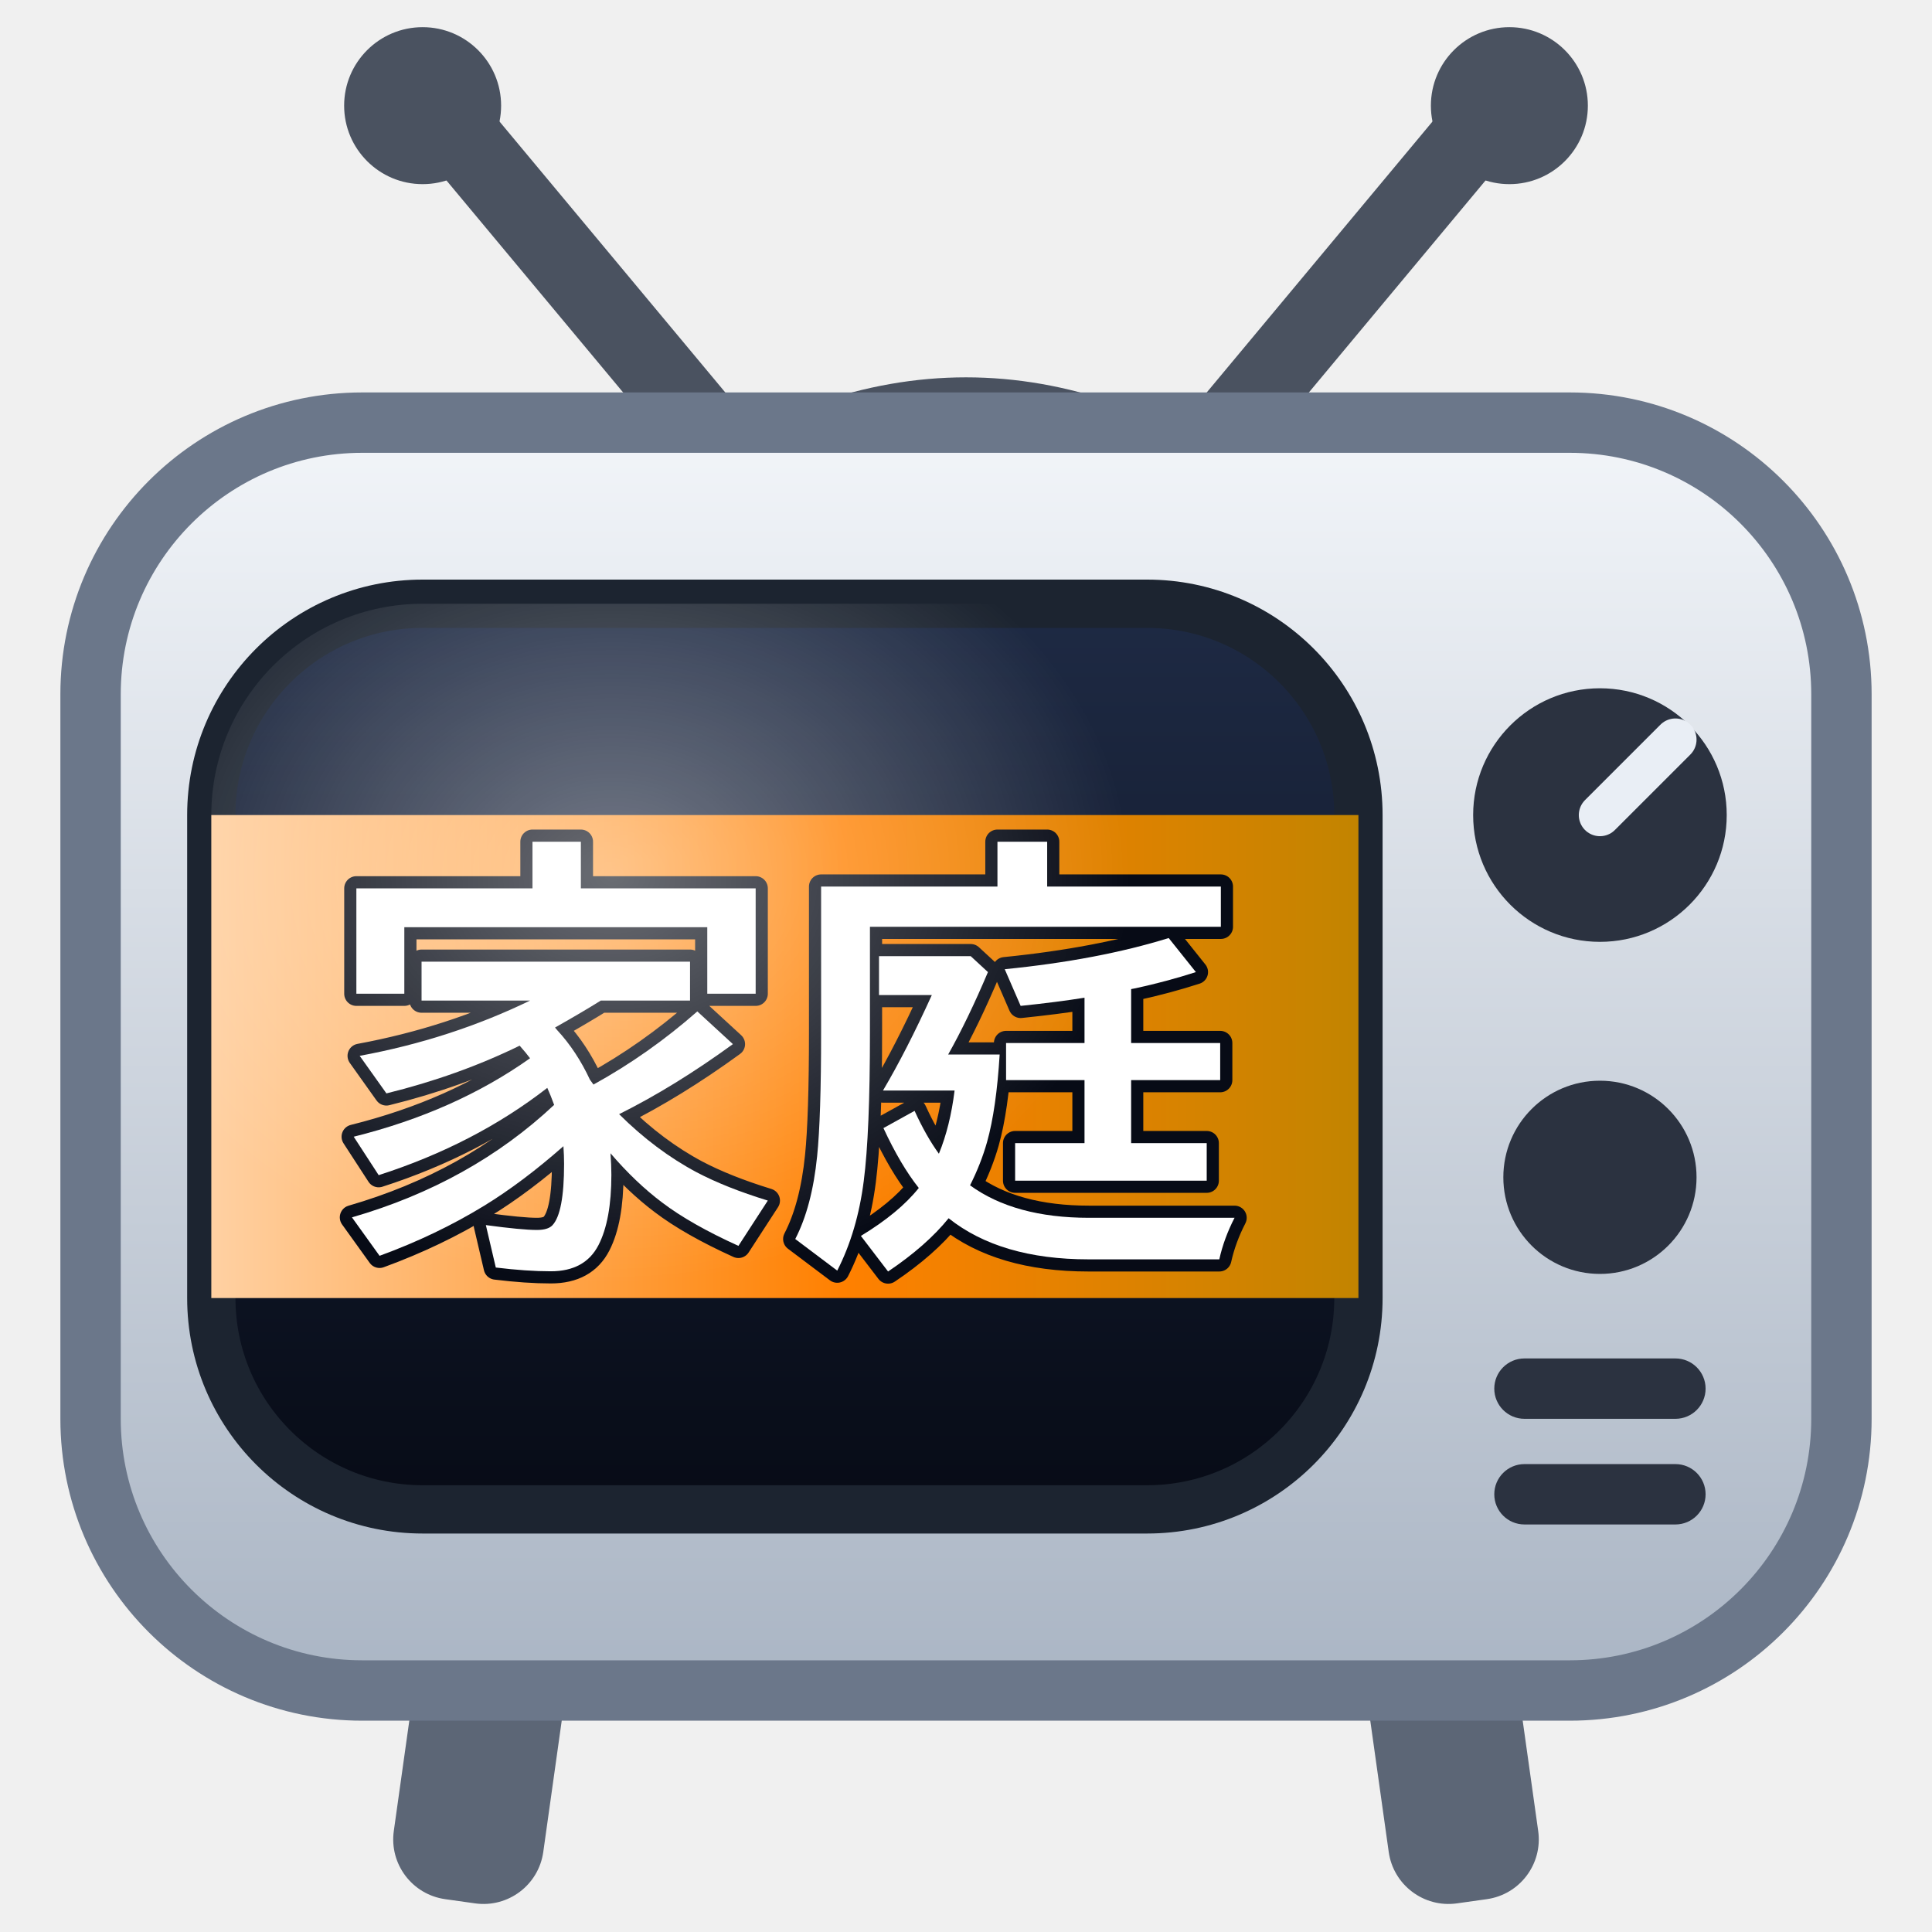
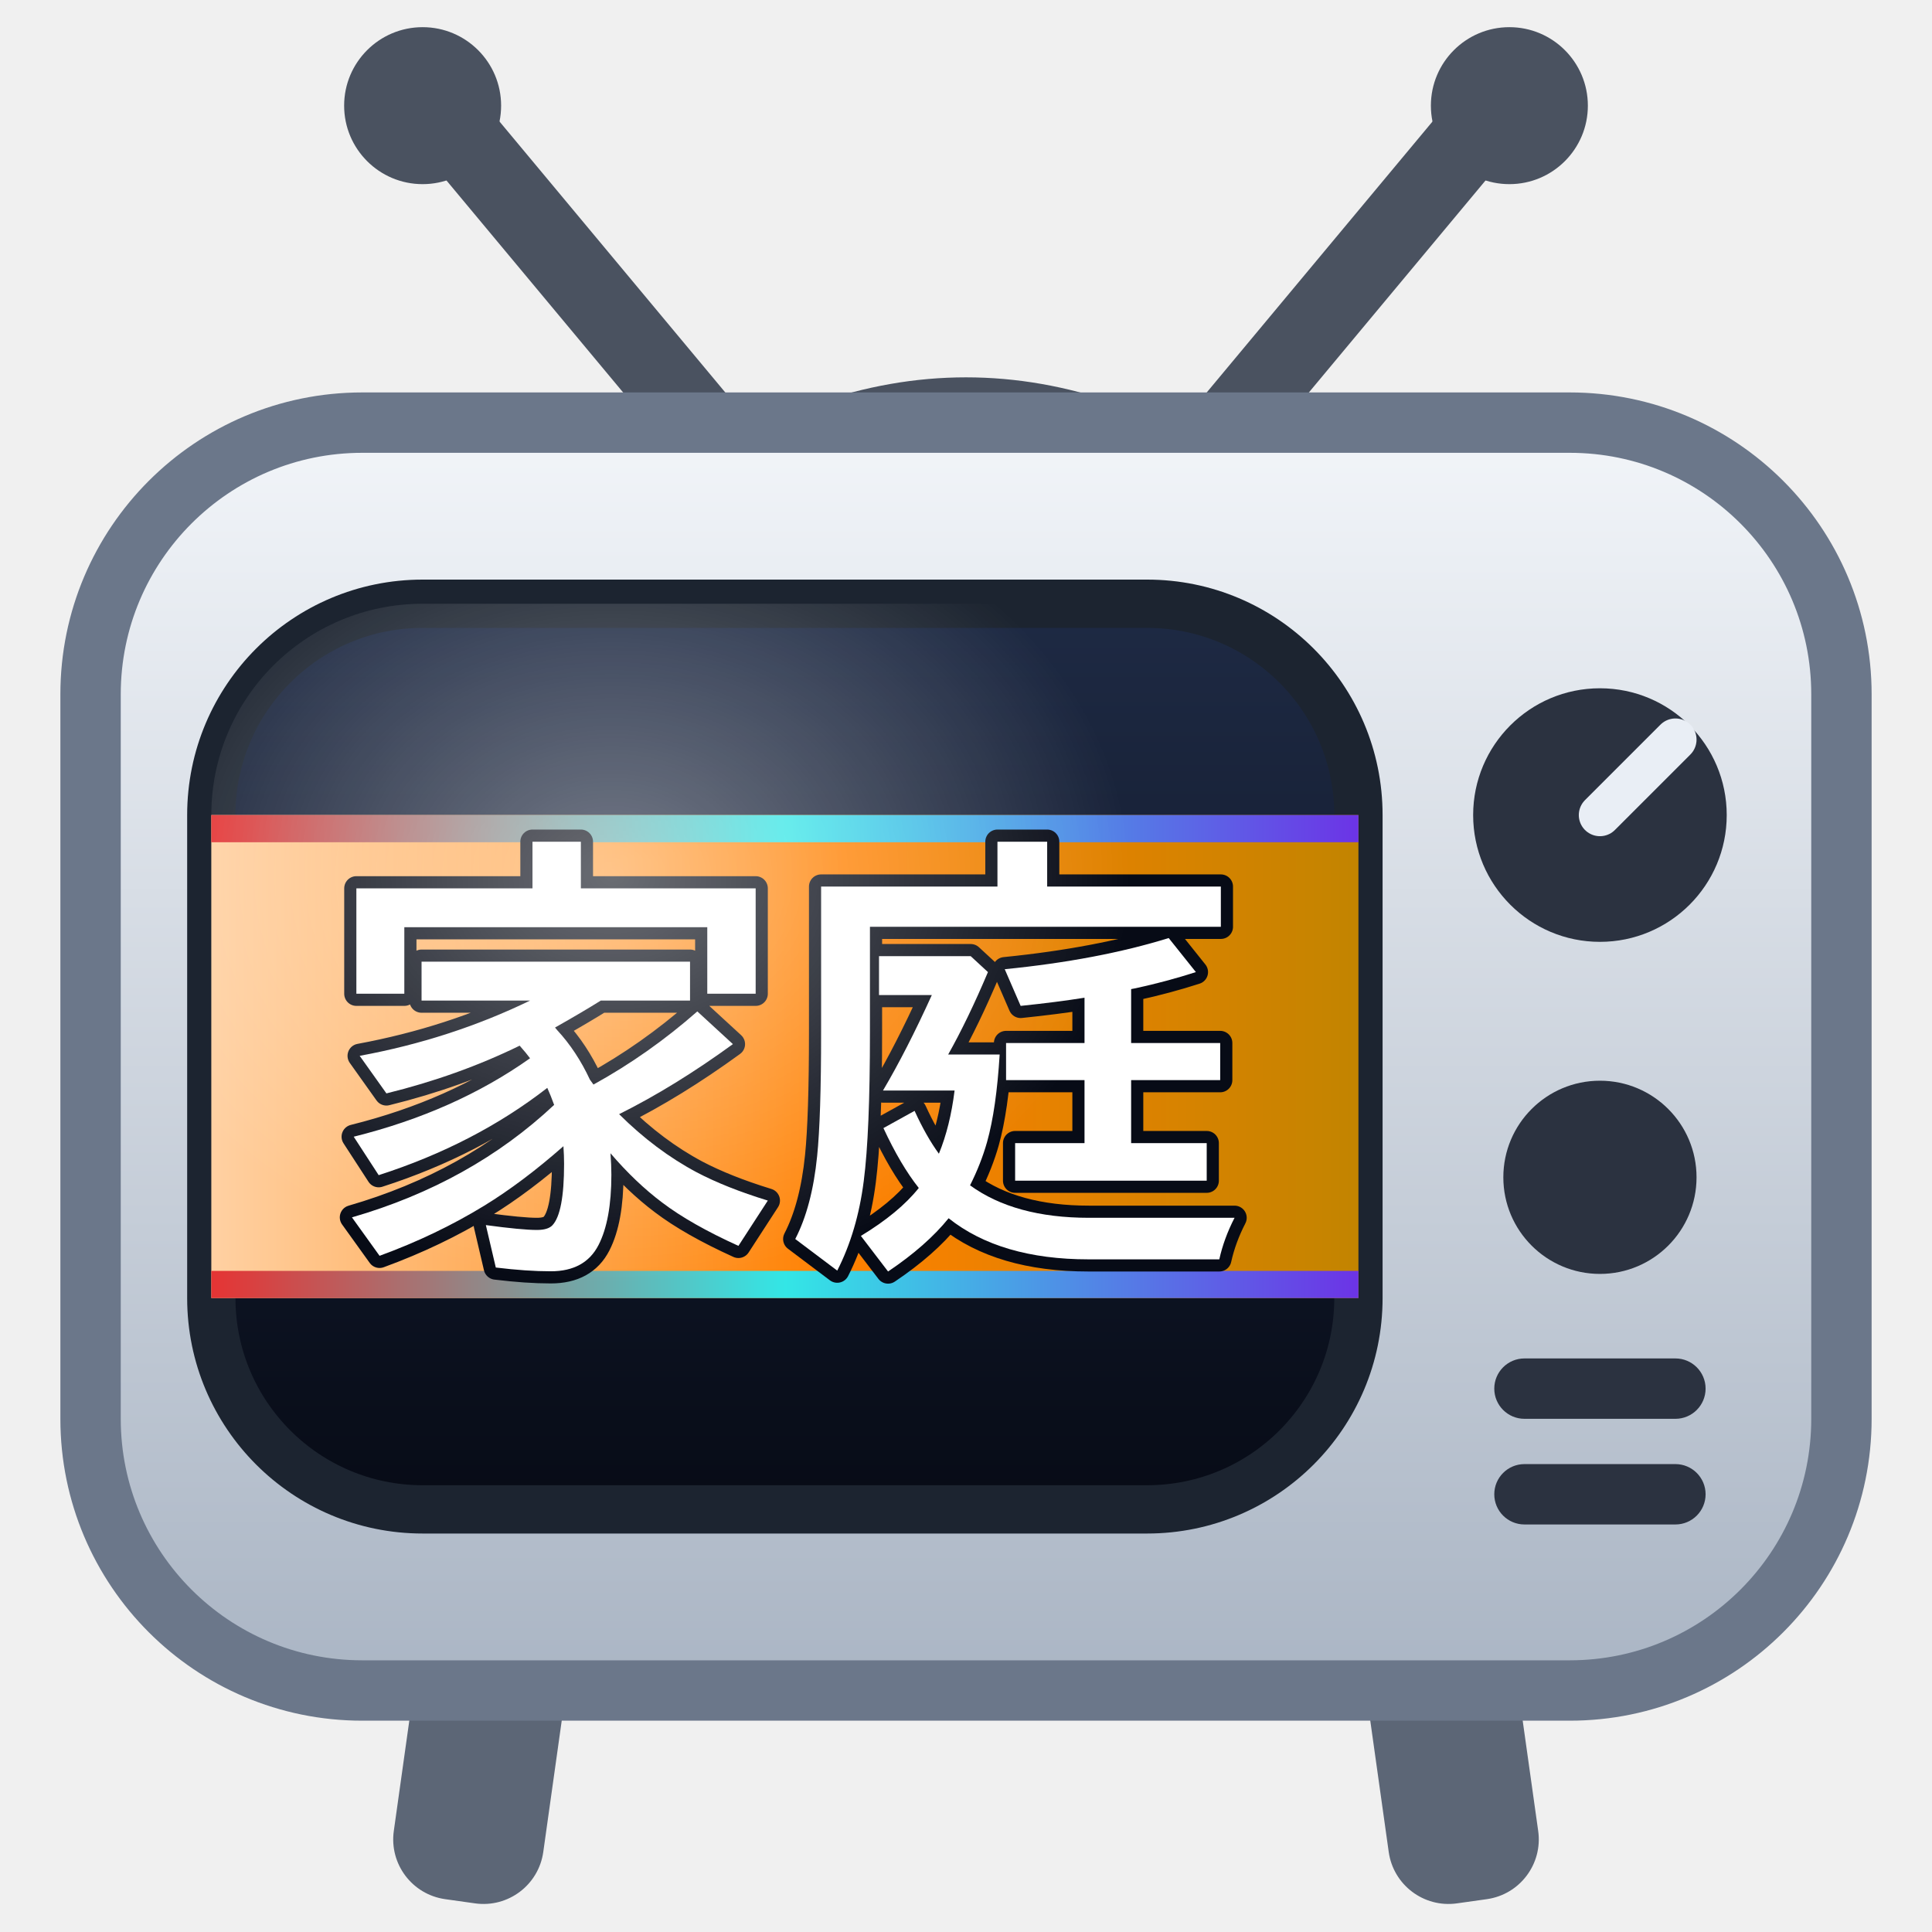
<svg xmlns="http://www.w3.org/2000/svg" viewBox="0 0 64 64">
  <defs>
    <linearGradient id="cab" x1="0" y1="0" x2="0" y2="1">
      <stop offset="0" stop-color="#F2F5F9" />
      <stop offset="1" stop-color="#AAB5C4" />
    </linearGradient>
    <linearGradient id="scr" x1="0" y1="0" x2="0" y2="1">
      <stop offset="0" stop-color="#1E2A44" />
      <stop offset="1" stop-color="#070B16" />
    </linearGradient>
    <linearGradient id="bd" x1="0" y1="0" x2="1" y2="0">
      <stop offset="0" stop-color="#FFD1A3" />
      <stop offset=".55" stop-color="#FF8000" />
      <stop offset="1" stop-color="#C28400" />
    </linearGradient>
    <clipPath id="sc">
      <rect x="7" y="20" width="38" height="30" rx="7" />
    </clipPath>
    <radialGradient id="gl" cx=".35" cy=".3" r=".9">
      <stop offset="0" stop-color="#fff" stop-opacity=".4" />
      <stop offset=".5" stop-color="#fff" stop-opacity="0" />
    </radialGradient>
+     <linearGradient id="rbl" x1="0" y1="0" x2="1" y2="0">
+       <stop offset="0" stop-color="#E63333" />
+       <stop offset=".5" stop-color="#33E6E6" />
+       <stop offset="1" stop-color="#6C33E6" />
+     </linearGradient>
  </defs>
  <path d="M24 15 L14 3 M40 15 L50 3" stroke="#4A5260" stroke-width="2.6" stroke-linecap="round" />
  <circle cx="14" cy="3.5" r="2.6" fill="#4A5260" />
  <circle cx="50" cy="3.5" r="2.6" fill="#4A5260" />
  <path d="M22 16 Q32 9 42 16 Z" fill="#4A5260" />
  <rect x="14" y="54" width="5" height="9" rx="2" fill="#5C6676" transform="rotate(8 16 54)" />
  <rect x="45" y="54" width="5" height="9" rx="2" fill="#5C6676" transform="rotate(-8 48 54)" />
  <rect x="3" y="14" width="58" height="42" rx="9" fill="url(#cab)" stroke="#6B778A" stroke-width="2" />
  <rect x="7" y="20" width="38" height="30" rx="7" fill="url(#scr)" stroke="#1C2430" stroke-width="1.6" />
  <rect x="7" y="27" width="38" height="16" fill="url(#bd)" clip-path="url(#sc)" />
+   <rect x="7" y="27" width="38" height="0.9" fill="url(#rbl)" clip-path="url(#sc)" />
+   <rect x="7" y="42.1" width="38" height="0.9" fill="url(#rbl)" clip-path="url(#sc)" />
  <path d="M1183 652Q1432 789 1653 983L1814 835Q1550 643 1299 518Q1464 354 1650 255Q1783 185 1972 127L1839 -78Q1623 20 1494 118Q1374 208 1260 341Q1264 287 1264 244Q1264 39 1206 -74Q1145 -193 990 -193Q880 -193 741 -176L696 16Q858 -6 927 -6Q977 -6 997 15Q1050 71 1050 293Q1050 331 1047 373Q862 210 689 104Q472 -29 215 -123L90 51Q629 207 1005 560Q989 604 974 637Q646 382 211 242L98 416Q556 530 896 771Q879 794 849 828Q571 692 246 612L125 782Q537 858 896 1032H405V1208H1620V1032H1216Q1133 980 1009 910L1019 898Q1107 803 1167 674Q1175 663 1183 652ZM1126 1540H1917V1063H1698V1364H327V1063H110V1540H907V1751H1126Z" fill="#fff" stroke="#070B16" stroke-width="110" paint-order="stroke" stroke-linejoin="round" transform="translate(11.00 40.70) scale(0.00732 -0.00732)" />
  <path d="M838 196Q1040 49 1376 49H2035Q1987 -44 1966 -139H1374Q975 -139 741 47Q641 -77 467 -194L344 -33Q517 72 606 184Q524 287 446 455L587 533Q640 417 697 339Q748 463 768 625H444Q551 806 665 1057H426V1233H841L919 1161Q828 946 739 788H972Q957 542 915 392Q887 293 838 196ZM1187 1548H1973V1366H385V889Q385 432 357 216Q328 -12 237 -190L47 -47Q123 100 146 328Q164 504 164 889V1548H962V1751H1187ZM1567 1084V840H1970V672H1567V387H1909V217H1042V387H1356V672H1001V840H1356V1045Q1231 1025 1067 1008L995 1174Q1417 1216 1737 1315L1860 1161Q1730 1119 1588 1088Z" fill="#fff" stroke="#070B16" stroke-width="110" paint-order="stroke" stroke-linejoin="round" transform="translate(26.00 40.70) scale(0.00732 -0.00732)" />
  <rect x="7" y="20" width="38" height="30" rx="7" fill="url(#gl)" />
  <circle cx="53" cy="27" r="4.2" fill="#2B3240" />
  <path d="M53 27 L55.5 24.5" stroke="#E9EEF5" stroke-width="1.4" stroke-linecap="round" />
  <circle cx="53" cy="39" r="3.2" fill="#2B3240" />
  <rect x="49.5" y="45" width="7" height="2" rx="1" fill="#2B3240" />
  <rect x="49.5" y="48.5" width="7" height="2" rx="1" fill="#2B3240" />
</svg>
